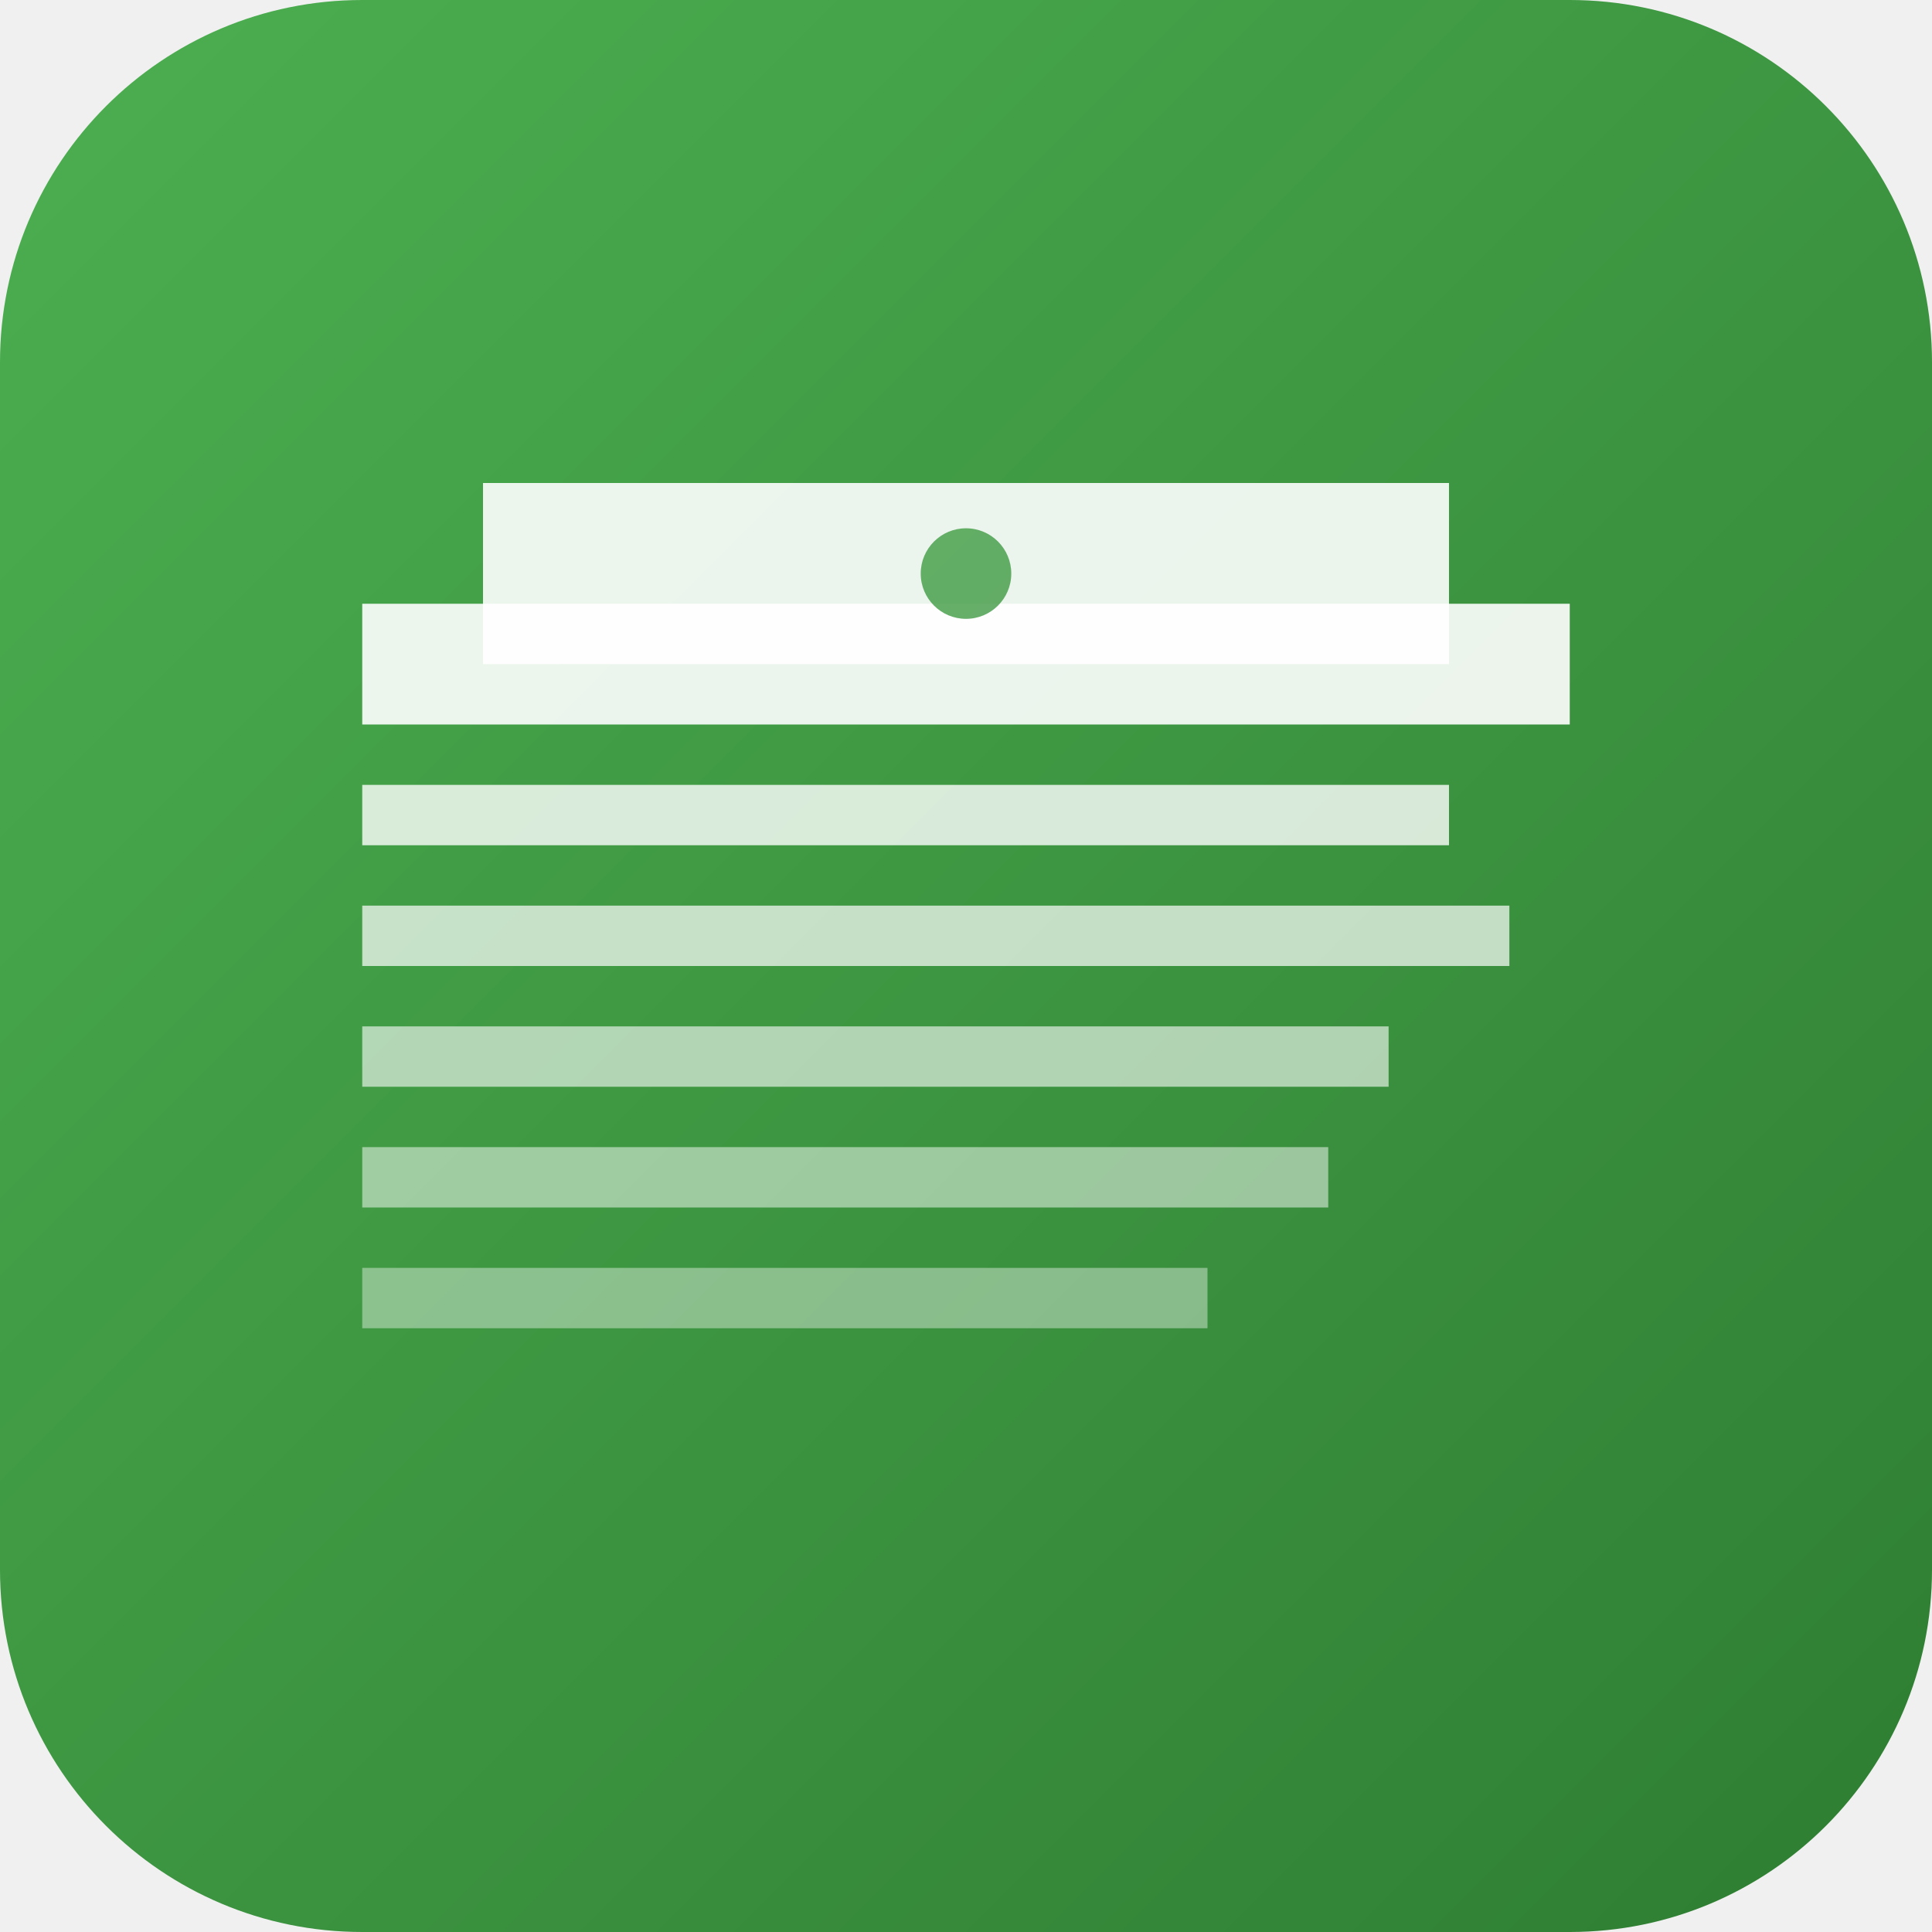
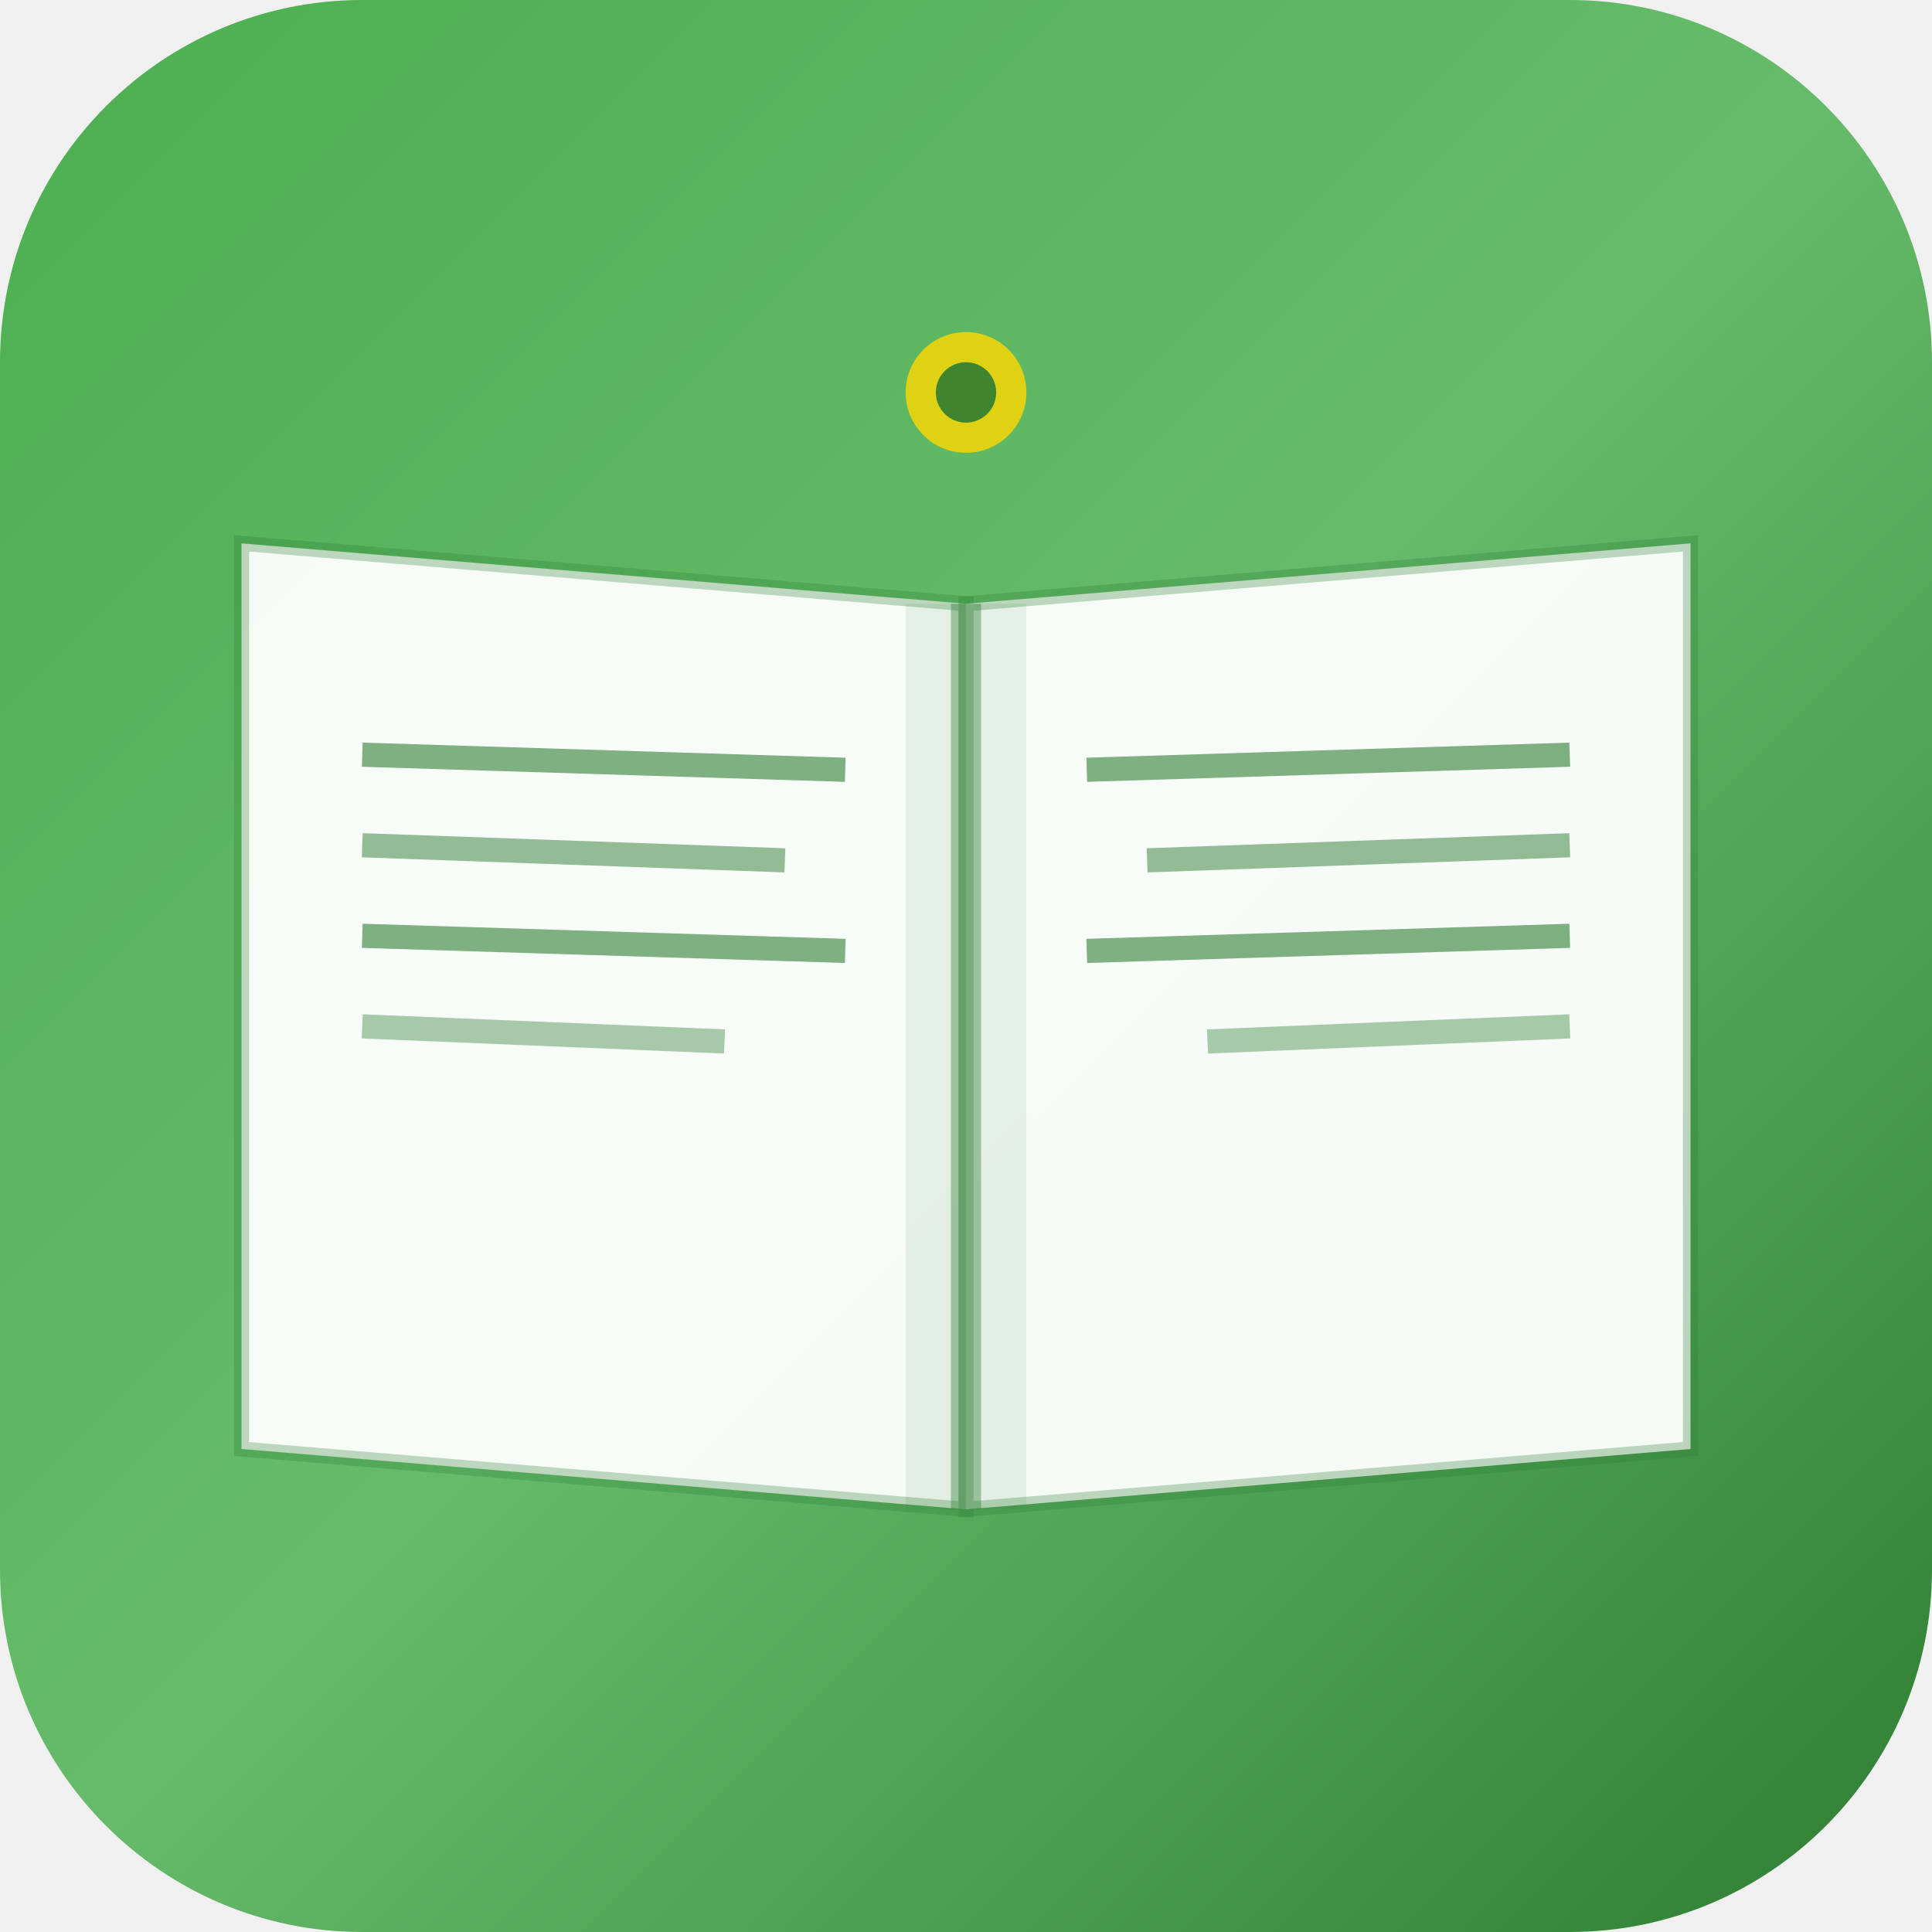
<svg xmlns="http://www.w3.org/2000/svg" width="64" height="64" viewBox="0 0 64 64" fill="none">
  <rect width="64" height="64" rx="12" fill="url(#logoGradient)" />
-   <path d="M12 20h40v4H12V20z" fill="white" opacity="0.9" rx="2" />
-   <path d="M12 26h36v2H12v-2z" fill="white" opacity="0.8" />
-   <path d="M12 30h38v2H12v-2z" fill="white" opacity="0.7" />
-   <path d="M12 34h34v2H12v-2z" fill="white" opacity="0.6" />
-   <path d="M12 38h32v2H12v-2z" fill="white" opacity="0.5" />
-   <path d="M12 42h28v2H12v-2z" fill="white" opacity="0.4" />
-   <path d="M16 16h32v6H16V16z" fill="white" opacity="0.9" rx="2" />
-   <circle cx="32" cy="19" r="1.5" fill="url(#logoGradient)" opacity="0.8" />
+   <path d="M8 18 L32 20 L32 50 L8 48 Z" fill="white" opacity="0.95" stroke="rgba(46, 125, 50, 0.3)" stroke-width="0.5" />
+   <path d="M32 20 L56 18 L56 48 L32 50 Z" fill="white" opacity="0.95" stroke="rgba(46, 125, 50, 0.3)" stroke-width="0.5" />
+   <line x1="32" y1="20" x2="32" y2="50" stroke="rgba(46, 125, 50, 0.4)" stroke-width="1" />
+   <line x1="12" y1="25" x2="28" y2="25.5" stroke="rgba(46, 125, 50, 0.6)" stroke-width="0.8" />
+   <line x1="12" y1="28" x2="26" y2="28.5" stroke="rgba(46, 125, 50, 0.5)" stroke-width="0.8" />
+   <line x1="12" y1="31" x2="28" y2="31.5" stroke="rgba(46, 125, 50, 0.6)" stroke-width="0.8" />
+   <line x1="12" y1="34" x2="24" y2="34.5" stroke="rgba(46, 125, 50, 0.4)" stroke-width="0.8" />
+   <line x1="36" y1="25.5" x2="52" y2="25" stroke="rgba(46, 125, 50, 0.6)" stroke-width="0.8" />
+   <line x1="38" y1="28.5" x2="52" y2="28" stroke="rgba(46, 125, 50, 0.5)" stroke-width="0.8" />
+   <line x1="36" y1="31.5" x2="52" y2="31" stroke="rgba(46, 125, 50, 0.6)" stroke-width="0.8" />
+   <line x1="40" y1="34.5" x2="52" y2="34" stroke="rgba(46, 125, 50, 0.4)" stroke-width="0.8" />
+   <circle cx="32" cy="13" r="2" fill="rgba(255, 215, 0, 0.8)" />
+   <circle cx="32" cy="13" r="1" fill="rgba(46, 125, 50, 0.9)" />
+   <path d="M30 20 L30 50 L32 50 L32 20 Z" fill="rgba(46, 125, 50, 0.1)" />
+   <path d="M32 20 L34 20 L34 50 L32 50 Z" fill="rgba(46, 125, 50, 0.1)" />
  <defs>
-     <linearGradient id="logoGradient" x1="0" y1="0" x2="64" y2="64" gradientUnits="userSpaceOnUse">
-       <stop stop-color="#4CAF50" />
-       <stop offset="1" stop-color="#2E7D32" />
+     <linearGradient id="logoGradient" x1="0%" y1="0%" x2="100%" y2="100%">
+       <stop offset="0%" stop-color="#4CAF50" />
+       <stop offset="50%" stop-color="#66BB6A" />
+       <stop offset="100%" stop-color="#2E7D32" />
    </linearGradient>
  </defs>
</svg>
